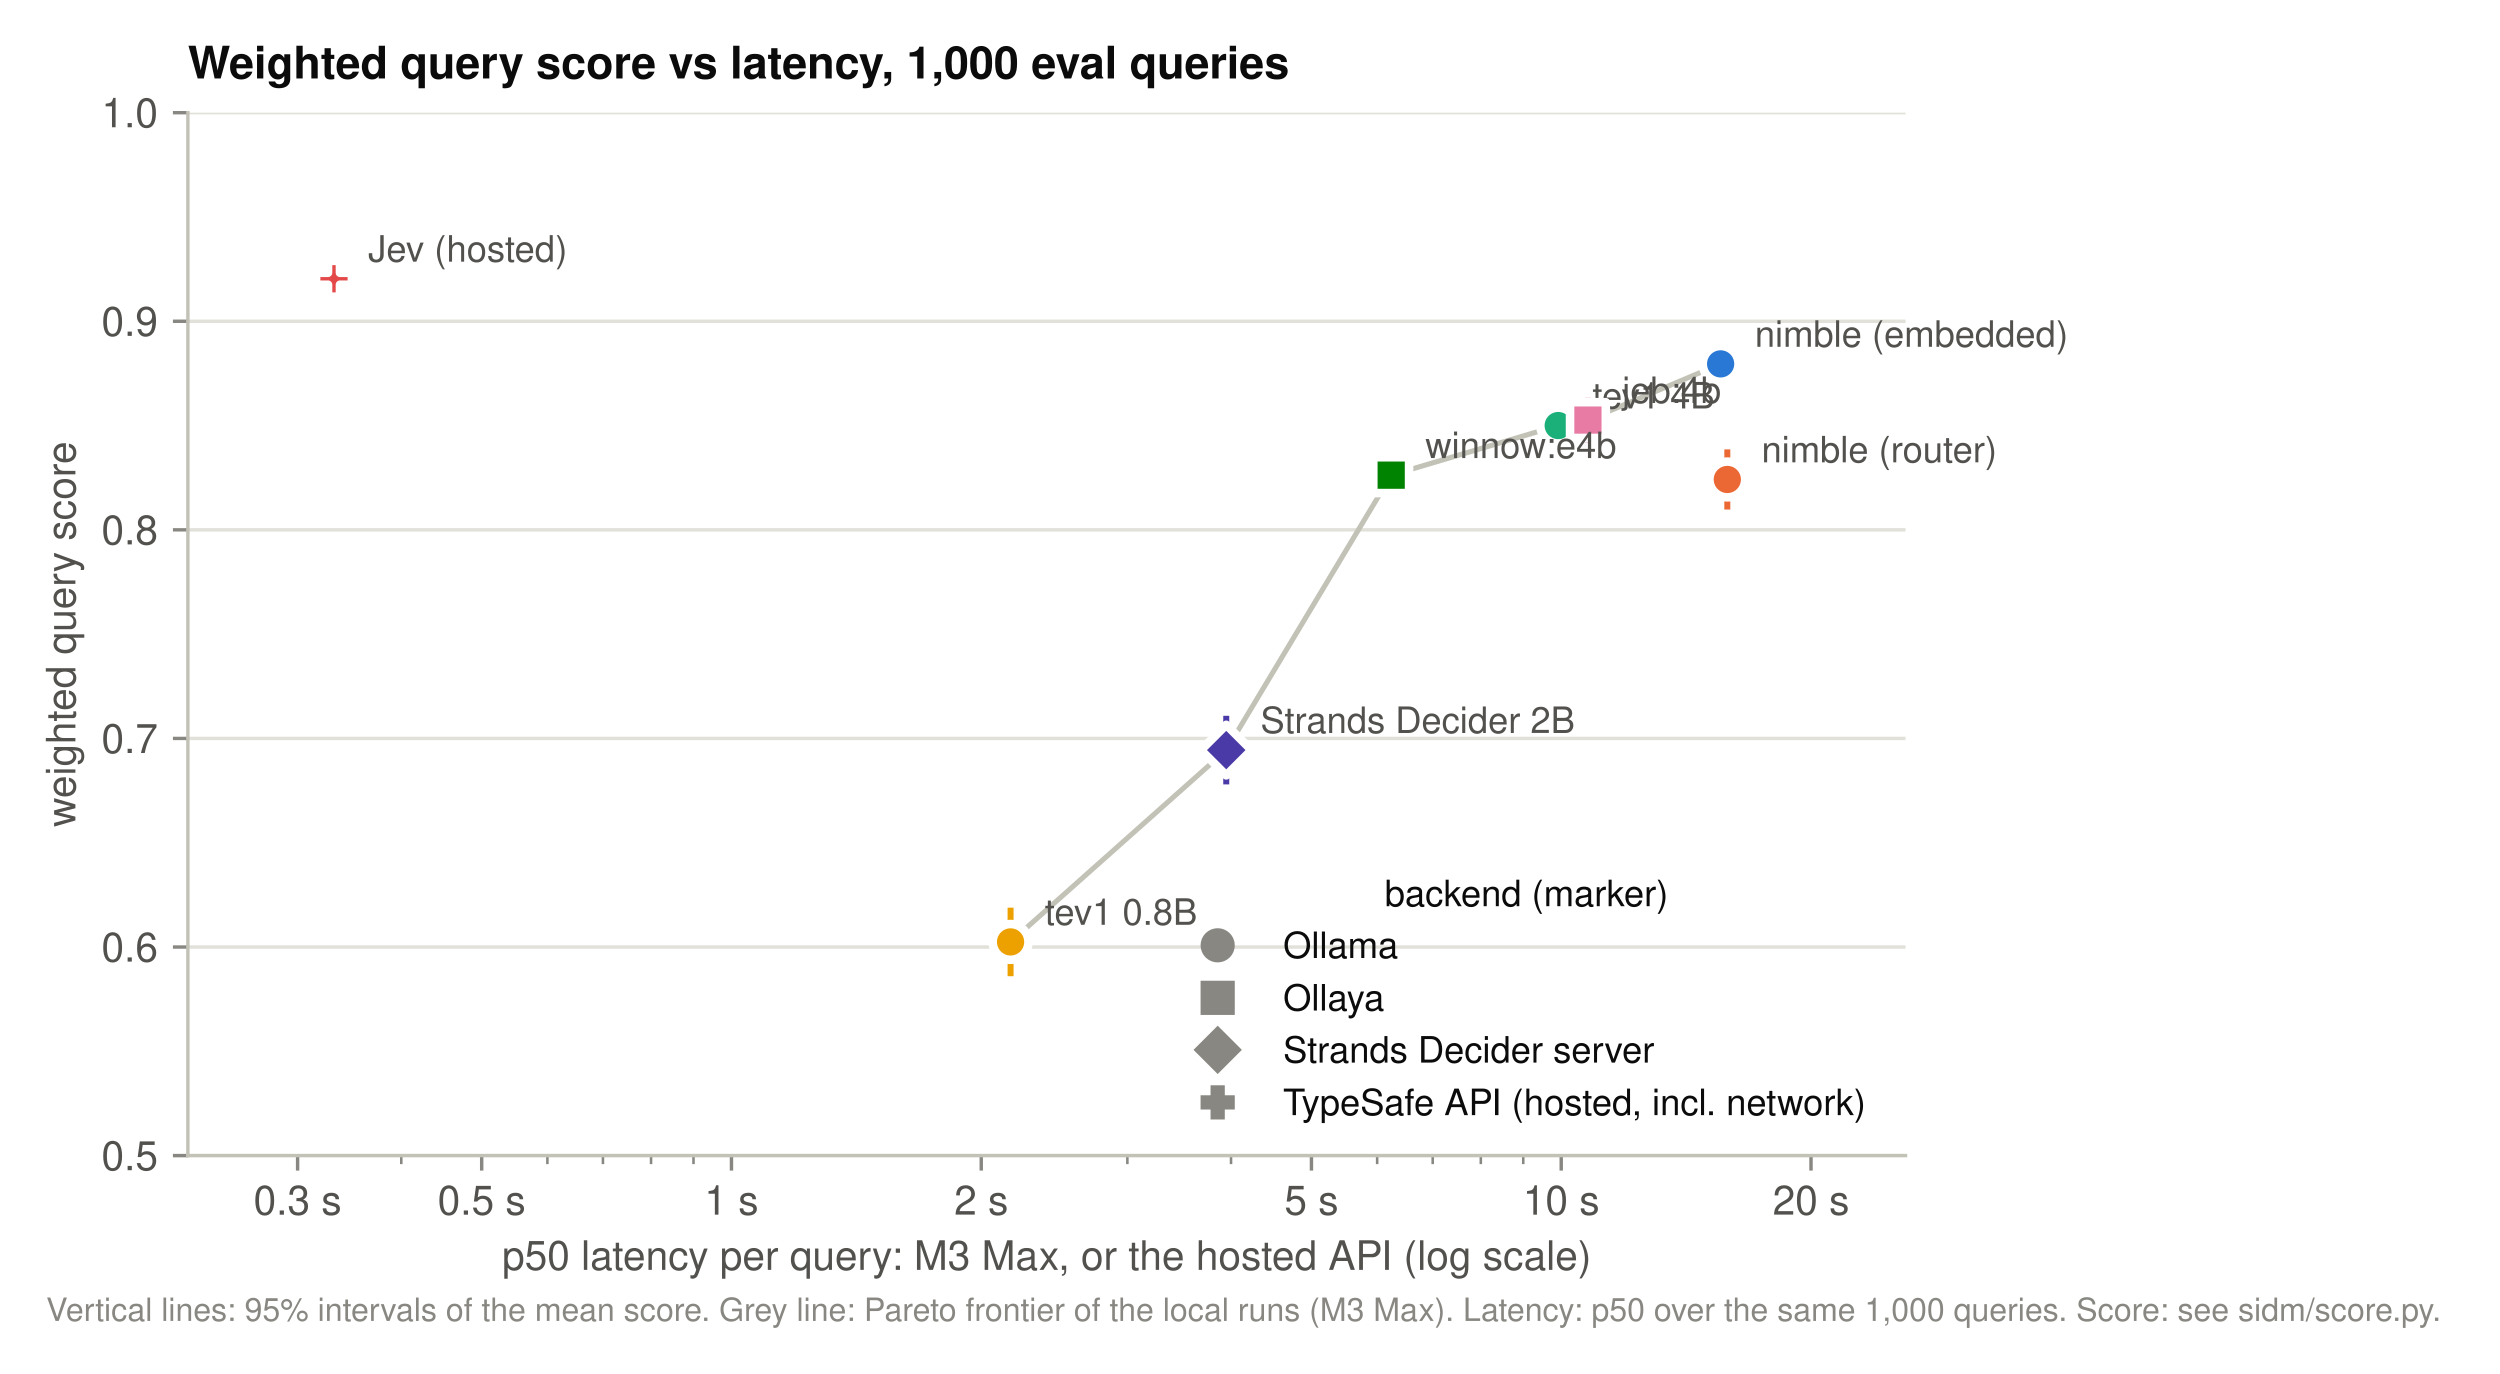
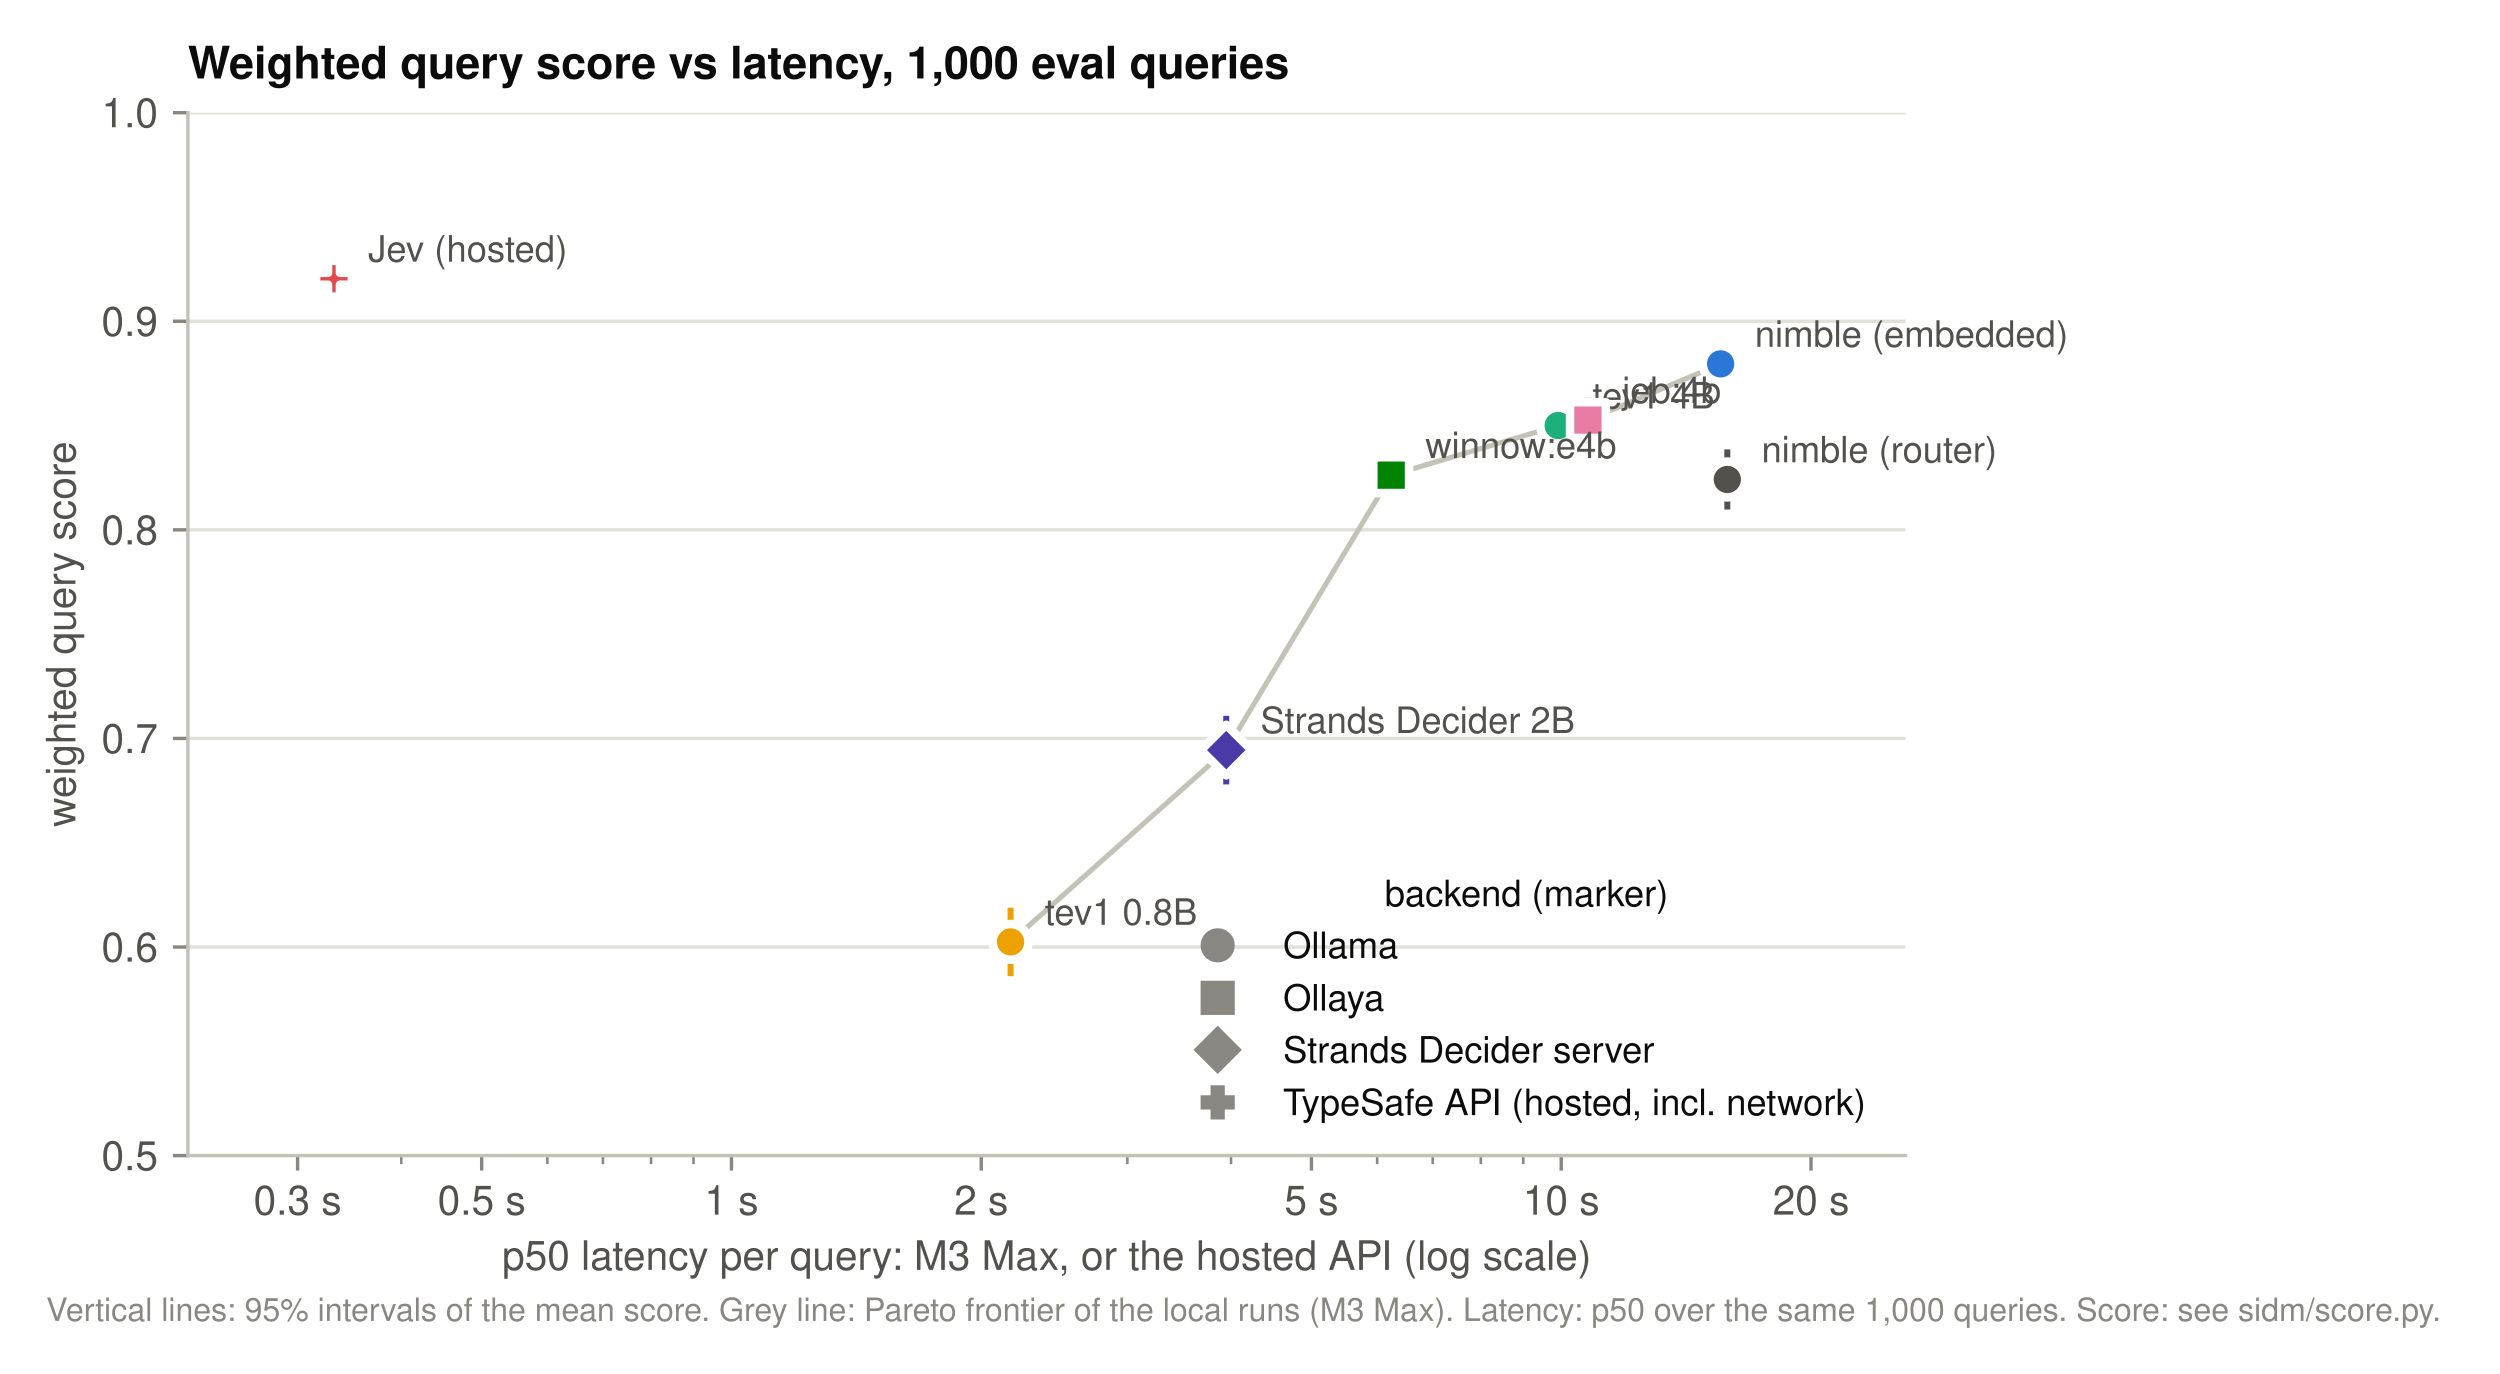
<svg xmlns="http://www.w3.org/2000/svg" xmlns:xlink="http://www.w3.org/1999/xlink" width="584.743pt" height="321.37pt" viewBox="0 0 584.743 321.37" version="1.1">
  <defs>
    <style type="text/css">*{stroke-linejoin: round; stroke-linecap: butt}</style>
  </defs>
  <g id="figure_1">
    <g id="patch_1">
      <path d="M 0 321.37  L 584.743 321.37  L 584.743 0  L 0 0  z " style="fill: #ffffff" />
    </g>
    <g id="axes_1">
      <g id="patch_2">
        <path d="M 43.944 270.293  L 445.704 270.293  L 445.704 26.357  L 43.944 26.357  z " style="fill: #ffffff" />
      </g>
      <g id="matplotlib.axis_1">
        <g id="xtick_1">
          <g id="line2d_1">
            <defs>
              <path id="mfe48f117c4" d="M 0 0  L 0 3.5  " style="stroke: #898781; stroke-width: 0.8" />
            </defs>
            <g>
              <use xlink:href="#mfe48f117c4" x="69.609" y="270.293" style="fill: #898781; stroke: #898781; stroke-width: 0.8" />
            </g>
          </g>
          <g id="text_1">
            <text style="fill: #52514e; font: 9.5px 'Helvetica', 'Arial', 'DejaVu Sans', 'Bitstream Vera Sans', 'Computer Modern Sans Serif', 'Lucida Grande', 'Verdana', 'Geneva', 'Lucid', 'Avant Garde', sans-serif; text-anchor: middle" x="69.609" y="284.107" transform="rotate(-0 69.60887 284.1075)">0.3 s</text>
          </g>
        </g>
        <g id="xtick_2">
          <g id="line2d_2">
            <g>
              <use xlink:href="#mfe48f117c4" x="112.665" y="270.293" style="fill: #898781; stroke: #898781; stroke-width: 0.8" />
            </g>
          </g>
          <g id="text_2">
            <text style="fill: #52514e; font: 9.5px 'Helvetica', 'Arial', 'DejaVu Sans', 'Bitstream Vera Sans', 'Computer Modern Sans Serif', 'Lucida Grande', 'Verdana', 'Geneva', 'Lucid', 'Avant Garde', sans-serif; text-anchor: middle" x="112.665" y="284.107" transform="rotate(-0 112.6649 284.1075)">0.5 s</text>
          </g>
        </g>
        <g id="xtick_3">
          <g id="line2d_3">
            <g>
              <use xlink:href="#mfe48f117c4" x="171.088" y="270.293" style="fill: #898781; stroke: #898781; stroke-width: 0.8" />
            </g>
          </g>
          <g id="text_3">
            <text style="fill: #52514e; font: 9.5px 'Helvetica', 'Arial', 'DejaVu Sans', 'Bitstream Vera Sans', 'Computer Modern Sans Serif', 'Lucida Grande', 'Verdana', 'Geneva', 'Lucid', 'Avant Garde', sans-serif; text-anchor: middle" x="171.088" y="284.107" transform="rotate(-0 171.0883 284.1075)">1 s</text>
          </g>
        </g>
        <g id="xtick_4">
          <g id="line2d_4">
            <g>
              <use xlink:href="#mfe48f117c4" x="229.512" y="270.293" style="fill: #898781; stroke: #898781; stroke-width: 0.8" />
            </g>
          </g>
          <g id="text_4">
            <text style="fill: #52514e; font: 9.5px 'Helvetica', 'Arial', 'DejaVu Sans', 'Bitstream Vera Sans', 'Computer Modern Sans Serif', 'Lucida Grande', 'Verdana', 'Geneva', 'Lucid', 'Avant Garde', sans-serif; text-anchor: middle" x="229.512" y="284.107" transform="rotate(-0 229.5117 284.1075)">2 s</text>
          </g>
        </g>
        <g id="xtick_5">
          <g id="line2d_5">
            <g>
              <use xlink:href="#mfe48f117c4" x="306.743" y="270.293" style="fill: #898781; stroke: #898781; stroke-width: 0.8" />
            </g>
          </g>
          <g id="text_5">
            <text style="fill: #52514e; font: 9.5px 'Helvetica', 'Arial', 'DejaVu Sans', 'Bitstream Vera Sans', 'Computer Modern Sans Serif', 'Lucida Grande', 'Verdana', 'Geneva', 'Lucid', 'Avant Garde', sans-serif; text-anchor: middle" x="306.743" y="284.107" transform="rotate(-0 306.7432 284.1075)">5 s</text>
          </g>
        </g>
        <g id="xtick_6">
          <g id="line2d_6">
            <g>
              <use xlink:href="#mfe48f117c4" x="365.167" y="270.293" style="fill: #898781; stroke: #898781; stroke-width: 0.8" />
            </g>
          </g>
          <g id="text_6">
            <text style="fill: #52514e; font: 9.5px 'Helvetica', 'Arial', 'DejaVu Sans', 'Bitstream Vera Sans', 'Computer Modern Sans Serif', 'Lucida Grande', 'Verdana', 'Geneva', 'Lucid', 'Avant Garde', sans-serif; text-anchor: middle" x="365.167" y="284.107" transform="rotate(-0 365.1666 284.1075)">10 s</text>
          </g>
        </g>
        <g id="xtick_7">
          <g id="line2d_7">
            <g>
              <use xlink:href="#mfe48f117c4" x="423.59" y="270.293" style="fill: #898781; stroke: #898781; stroke-width: 0.8" />
            </g>
          </g>
          <g id="text_7">
            <text style="fill: #52514e; font: 9.5px 'Helvetica', 'Arial', 'DejaVu Sans', 'Bitstream Vera Sans', 'Computer Modern Sans Serif', 'Lucida Grande', 'Verdana', 'Geneva', 'Lucid', 'Avant Garde', sans-serif; text-anchor: middle" x="423.59" y="284.107" transform="rotate(-0 423.59 284.1075)">20 s</text>
          </g>
        </g>
        <g id="xtick_8">
          <g id="line2d_8">
            <defs>
              <path id="m65a0caf0b0" d="M 0 0  L 0 2  " style="stroke: #898781; stroke-width: 0.6" />
            </defs>
            <g>
              <use xlink:href="#m65a0caf0b0" x="93.857" y="270.293" style="fill: #898781; stroke: #898781; stroke-width: 0.6" />
            </g>
          </g>
        </g>
        <g id="xtick_9">
          <g id="line2d_9">
            <g>
              <use xlink:href="#m65a0caf0b0" x="128.032" y="270.293" style="fill: #898781; stroke: #898781; stroke-width: 0.6" />
            </g>
          </g>
        </g>
        <g id="xtick_10">
          <g id="line2d_10">
            <g>
              <use xlink:href="#m65a0caf0b0" x="141.025" y="270.293" style="fill: #898781; stroke: #898781; stroke-width: 0.6" />
            </g>
          </g>
        </g>
        <g id="xtick_11">
          <g id="line2d_11">
            <g>
              <use xlink:href="#m65a0caf0b0" x="152.28" y="270.293" style="fill: #898781; stroke: #898781; stroke-width: 0.6" />
            </g>
          </g>
        </g>
        <g id="xtick_12">
          <g id="line2d_12">
            <g>
              <use xlink:href="#m65a0caf0b0" x="162.208" y="270.293" style="fill: #898781; stroke: #898781; stroke-width: 0.6" />
            </g>
          </g>
        </g>
        <g id="xtick_13">
          <g id="line2d_13">
            <g>
              <use xlink:href="#m65a0caf0b0" x="263.687" y="270.293" style="fill: #898781; stroke: #898781; stroke-width: 0.6" />
            </g>
          </g>
        </g>
        <g id="xtick_14">
          <g id="line2d_14">
            <g>
              <use xlink:href="#m65a0caf0b0" x="287.935" y="270.293" style="fill: #898781; stroke: #898781; stroke-width: 0.6" />
            </g>
          </g>
        </g>
        <g id="xtick_15">
          <g id="line2d_15">
            <g>
              <use xlink:href="#m65a0caf0b0" x="322.111" y="270.293" style="fill: #898781; stroke: #898781; stroke-width: 0.6" />
            </g>
          </g>
        </g>
        <g id="xtick_16">
          <g id="line2d_16">
            <g>
              <use xlink:href="#m65a0caf0b0" x="335.103" y="270.293" style="fill: #898781; stroke: #898781; stroke-width: 0.6" />
            </g>
          </g>
        </g>
        <g id="xtick_17">
          <g id="line2d_17">
            <g>
              <use xlink:href="#m65a0caf0b0" x="346.358" y="270.293" style="fill: #898781; stroke: #898781; stroke-width: 0.6" />
            </g>
          </g>
        </g>
        <g id="xtick_18">
          <g id="line2d_18">
            <g>
              <use xlink:href="#m65a0caf0b0" x="356.286" y="270.293" style="fill: #898781; stroke: #898781; stroke-width: 0.6" />
            </g>
          </g>
        </g>
        <g id="text_8">
          <text style="fill: #52514e; font: 9.5px 'Helvetica', 'Arial', 'DejaVu Sans', 'Bitstream Vera Sans', 'Computer Modern Sans Serif', 'Lucida Grande', 'Verdana', 'Geneva', 'Lucid', 'Avant Garde', sans-serif; text-anchor: middle" x="244.824" y="297.014" transform="rotate(-0 244.8239 297.0137)">p50 latency per query: M3 Max, or the hosted API (log scale)</text>
        </g>
      </g>
      <g id="matplotlib.axis_2">
        <g id="ytick_1">
          <g id="line2d_19">
            <path d="M 43.944 270.293  L 445.704 270.293  " clip-path="url(#p7a59d0e3da)" style="fill: none; stroke: #e1e0d9; stroke-width: 0.8; stroke-linecap: square" />
          </g>
          <g id="line2d_20">
            <defs>
              <path id="mfbda704cc7" d="M 0 0  L -3.5 0  " style="stroke: #898781; stroke-width: 0.8" />
            </defs>
            <g>
              <use xlink:href="#mfbda704cc7" x="43.944" y="270.293" style="fill: #898781; stroke: #898781; stroke-width: 0.8" />
            </g>
          </g>
          <g id="text_9">
            <text style="fill: #52514e; font: 9.5px 'Helvetica', 'Arial', 'DejaVu Sans', 'Bitstream Vera Sans', 'Computer Modern Sans Serif', 'Lucida Grande', 'Verdana', 'Geneva', 'Lucid', 'Avant Garde', sans-serif; text-anchor: end" x="36.944" y="273.7" transform="rotate(-0 36.94391 273.7001)">0.5</text>
          </g>
        </g>
        <g id="ytick_2">
          <g id="line2d_21">
            <path d="M 43.944 221.506  L 445.704 221.506  " clip-path="url(#p7a59d0e3da)" style="fill: none; stroke: #e1e0d9; stroke-width: 0.8; stroke-linecap: square" />
          </g>
          <g id="line2d_22">
            <g>
              <use xlink:href="#mfbda704cc7" x="43.944" y="221.506" style="fill: #898781; stroke: #898781; stroke-width: 0.8" />
            </g>
          </g>
          <g id="text_10">
            <text style="fill: #52514e; font: 9.5px 'Helvetica', 'Arial', 'DejaVu Sans', 'Bitstream Vera Sans', 'Computer Modern Sans Serif', 'Lucida Grande', 'Verdana', 'Geneva', 'Lucid', 'Avant Garde', sans-serif; text-anchor: end" x="36.944" y="224.913" transform="rotate(-0 36.94391 224.9129)">0.6</text>
          </g>
        </g>
        <g id="ytick_3">
          <g id="line2d_23">
            <path d="M 43.944 172.718  L 445.704 172.718  " clip-path="url(#p7a59d0e3da)" style="fill: none; stroke: #e1e0d9; stroke-width: 0.8; stroke-linecap: square" />
          </g>
          <g id="line2d_24">
            <g>
              <use xlink:href="#mfbda704cc7" x="43.944" y="172.718" style="fill: #898781; stroke: #898781; stroke-width: 0.8" />
            </g>
          </g>
          <g id="text_11">
            <text style="fill: #52514e; font: 9.5px 'Helvetica', 'Arial', 'DejaVu Sans', 'Bitstream Vera Sans', 'Computer Modern Sans Serif', 'Lucida Grande', 'Verdana', 'Geneva', 'Lucid', 'Avant Garde', sans-serif; text-anchor: end" x="36.944" y="176.126" transform="rotate(-0 36.94391 176.1257)">0.7</text>
          </g>
        </g>
        <g id="ytick_4">
          <g id="line2d_25">
            <path d="M 43.944 123.931  L 445.704 123.931  " clip-path="url(#p7a59d0e3da)" style="fill: none; stroke: #e1e0d9; stroke-width: 0.8; stroke-linecap: square" />
          </g>
          <g id="line2d_26">
            <g>
              <use xlink:href="#mfbda704cc7" x="43.944" y="123.931" style="fill: #898781; stroke: #898781; stroke-width: 0.8" />
            </g>
          </g>
          <g id="text_12">
            <text style="fill: #52514e; font: 9.5px 'Helvetica', 'Arial', 'DejaVu Sans', 'Bitstream Vera Sans', 'Computer Modern Sans Serif', 'Lucida Grande', 'Verdana', 'Geneva', 'Lucid', 'Avant Garde', sans-serif; text-anchor: end" x="36.944" y="127.339" transform="rotate(-0 36.94391 127.3385)">0.8</text>
          </g>
        </g>
        <g id="ytick_5">
          <g id="line2d_27">
            <path d="M 43.944 75.144  L 445.704 75.144  " clip-path="url(#p7a59d0e3da)" style="fill: none; stroke: #e1e0d9; stroke-width: 0.8; stroke-linecap: square" />
          </g>
          <g id="line2d_28">
            <g>
              <use xlink:href="#mfbda704cc7" x="43.944" y="75.144" style="fill: #898781; stroke: #898781; stroke-width: 0.8" />
            </g>
          </g>
          <g id="text_13">
            <text style="fill: #52514e; font: 9.5px 'Helvetica', 'Arial', 'DejaVu Sans', 'Bitstream Vera Sans', 'Computer Modern Sans Serif', 'Lucida Grande', 'Verdana', 'Geneva', 'Lucid', 'Avant Garde', sans-serif; text-anchor: end" x="36.944" y="78.551" transform="rotate(-0 36.94391 78.5513)">0.9</text>
          </g>
        </g>
        <g id="ytick_6">
          <g id="line2d_29">
            <path d="M 43.944 26.357  L 445.704 26.357  " clip-path="url(#p7a59d0e3da)" style="fill: none; stroke: #e1e0d9; stroke-width: 0.8; stroke-linecap: square" />
          </g>
          <g id="line2d_30">
            <g>
              <use xlink:href="#mfbda704cc7" x="43.944" y="26.357" style="fill: #898781; stroke: #898781; stroke-width: 0.8" />
            </g>
          </g>
          <g id="text_14">
            <text style="fill: #52514e; font: 9.5px 'Helvetica', 'Arial', 'DejaVu Sans', 'Bitstream Vera Sans', 'Computer Modern Sans Serif', 'Lucida Grande', 'Verdana', 'Geneva', 'Lucid', 'Avant Garde', sans-serif; text-anchor: end" x="36.944" y="29.764" transform="rotate(-0 36.94391 29.7641)">1.0</text>
          </g>
        </g>
        <g id="text_15">
          <text style="fill: #52514e; font: 9.5px 'Helvetica', 'Arial', 'DejaVu Sans', 'Bitstream Vera Sans', 'Computer Modern Sans Serif', 'Lucida Grande', 'Verdana', 'Geneva', 'Lucid', 'Avant Garde', sans-serif; text-anchor: middle" x="17.637" y="148.325" transform="rotate(-90 17.63703 148.3247)">weighted query score</text>
        </g>
      </g>
      <g id="line2d_31">
        <path d="M 236.371 220.312  L 286.814 175.445  L 325.395 111.141  L 364.461 99.536  L 371.412 98.256  L 402.452 85.111  " clip-path="url(#p7a59d0e3da)" style="fill: none; stroke: #c3c2b7; stroke-width: 1.2; stroke-linecap: square" />
      </g>
      <g id="LineCollection_1">
        <path d="M 78.119 68.632  L 78.119 61.768  " clip-path="url(#p7a59d0e3da)" style="fill: none; stroke: #e34948; stroke-width: 1.4" />
      </g>
      <g id="LineCollection_2">
        <path d="M 402.452 90.05  L 402.452 80.173  " clip-path="url(#p7a59d0e3da)" style="fill: none; stroke: #2a78d6; stroke-width: 1.4" />
      </g>
      <g id="LineCollection_3">
-         <path d="M 404.014 119.186  L 404.014 105.107  " clip-path="url(#p7a59d0e3da)" style="fill: none; stroke: #eb6834; stroke-width: 1.4" />
+         <path d="M 404.014 119.186  L 404.014 105.107  " clip-path="url(#p7a59d0e3da)" style="fill: none; stroke: #52514e; stroke-width: 1.4" />
      </g>
      <g id="LineCollection_4">
        <path d="M 364.461 104.115  L 364.461 94.957  " clip-path="url(#p7a59d0e3da)" style="fill: none; stroke: #1baf7a; stroke-width: 1.4" />
      </g>
      <g id="LineCollection_5">
        <path d="M 236.371 228.326  L 236.371 212.297  " clip-path="url(#p7a59d0e3da)" style="fill: none; stroke: #eda100; stroke-width: 1.4" />
      </g>
      <g id="LineCollection_6">
        <path d="M 371.412 103.47  L 371.412 93.043  " clip-path="url(#p7a59d0e3da)" style="fill: none; stroke: #e87ba4; stroke-width: 1.4" />
      </g>
      <g id="LineCollection_7">
        <path d="M 325.395 115.477  L 325.395 106.804  " clip-path="url(#p7a59d0e3da)" style="fill: none; stroke: #008300; stroke-width: 1.4" />
      </g>
      <g id="LineCollection_8">
        <path d="M 286.814 183.469  L 286.814 167.422  " clip-path="url(#p7a59d0e3da)" style="fill: none; stroke: #4a3aa7; stroke-width: 1.4" />
      </g>
      <g id="patch_3">
        <path d="M 43.944 270.293  L 43.944 26.357  " style="fill: none; stroke: #c3c2b7; stroke-width: 0.8; stroke-linejoin: miter; stroke-linecap: square" />
      </g>
      <g id="patch_4">
        <path d="M 43.944 270.293  L 445.704 270.293  " style="fill: none; stroke: #c3c2b7; stroke-width: 0.8; stroke-linejoin: miter; stroke-linecap: square" />
      </g>
      <g id="PathCollection_1">
        <defs>
          <path id="m55cbec0823" d="M -1.394 4.183  L 1.394 4.183  L 1.394 1.394  L 4.183 1.394  L 4.183 -1.394  L 1.394 -1.394  L 1.394 -4.183  L -1.394 -4.183  L -1.394 -1.394  L -4.183 -1.394  L -4.183 1.394  L -1.394 1.394  z " style="stroke: #ffffff; stroke-width: 2" />
        </defs>
        <g clip-path="url(#p7a59d0e3da)">
          <use xlink:href="#m55cbec0823" x="78.119" y="65.2" style="fill: #e34948; stroke: #ffffff; stroke-width: 2" />
        </g>
      </g>
      <g id="text_16">
        <text style="fill: #52514e; font: 8.5px 'Helvetica', 'Arial', 'DejaVu Sans', 'Bitstream Vera Sans', 'Computer Modern Sans Serif', 'Lucida Grande', 'Verdana', 'Geneva', 'Lucid', 'Avant Garde', sans-serif; text-anchor: start" x="86.119" y="61.2" transform="rotate(-0 86.1194 61.19979)">Jev (hosted)</text>
      </g>
      <g id="PathCollection_2">
        <defs>
          <path id="m7345d1a104" d="M 0 4.183  C 1.109 4.183 2.174 3.743 2.958 2.958  C 3.743 2.174 4.183 1.109 4.183 0  C 4.183 -1.109 3.743 -2.174 2.958 -2.958  C 2.174 -3.743 1.109 -4.183 0 -4.183  C -1.109 -4.183 -2.174 -3.743 -2.958 -2.958  C -3.743 -2.174 -4.183 -1.109 -4.183 0  C -4.183 1.109 -3.743 2.174 -2.958 2.958  C -2.174 3.743 -1.109 4.183 0 4.183  z " style="stroke: #ffffff; stroke-width: 2" />
        </defs>
        <g clip-path="url(#p7a59d0e3da)">
          <use xlink:href="#m7345d1a104" x="402.452" y="85.111" style="fill: #2a78d6; stroke: #ffffff; stroke-width: 2" />
        </g>
      </g>
      <g id="text_17">
        <text style="fill: #52514e; font: 8.5px 'Helvetica', 'Arial', 'DejaVu Sans', 'Bitstream Vera Sans', 'Computer Modern Sans Serif', 'Lucida Grande', 'Verdana', 'Geneva', 'Lucid', 'Avant Garde', sans-serif; text-anchor: start" x="410.452" y="81.111" transform="rotate(-0 410.4519 81.11122)">nimble (embedded)</text>
      </g>
      <g id="PathCollection_3">
        <defs>
-           <path id="m7d541d04cf" d="M 0 4.183  C 1.109 4.183 2.174 3.743 2.958 2.958  C 3.743 2.174 4.183 1.109 4.183 0  C 4.183 -1.109 3.743 -2.174 2.958 -2.958  C 2.174 -3.743 1.109 -4.183 0 -4.183  C -1.109 -4.183 -2.174 -3.743 -2.958 -2.958  C -3.743 -2.174 -4.183 -1.109 -4.183 0  C -4.183 1.109 -3.743 2.174 -2.958 2.958  C -2.174 3.743 -1.109 4.183 0 4.183  z " style="stroke: #ffffff; stroke-width: 2" />
-         </defs>
-         <g clip-path="url(#p7a59d0e3da)">
-           <use xlink:href="#m7d541d04cf" x="404.014" y="112.147" style="fill: #eb6834; stroke: #ffffff; stroke-width: 2" />
+           <path id="md1af165ce3" d="M 0 4.183  C 1.109 4.183 2.174 3.743 2.958 2.958  C 3.743 2.174 4.183 1.109 4.183 0  C 4.183 -1.109 3.743 -2.174 2.958 -2.958  C 2.174 -3.743 1.109 -4.183 0 -4.183  C -1.109 -4.183 -2.174 -3.743 -2.958 -2.958  C -3.743 -2.174 -4.183 -1.109 -4.183 0  C -4.183 1.109 -3.743 2.174 -2.958 2.958  C -2.174 3.743 -1.109 4.183 0 4.183  z " style="stroke: #ffffff; stroke-width: 2" />
+         </defs>
+         <g clip-path="url(#p7a59d0e3da)">
+           <use xlink:href="#md1af165ce3" x="404.014" y="112.147" style="fill: #52514e; stroke: #ffffff; stroke-width: 2" />
        </g>
      </g>
      <g id="text_18">
        <text style="fill: #52514e; font: 8.5px 'Helvetica', 'Arial', 'DejaVu Sans', 'Bitstream Vera Sans', 'Computer Modern Sans Serif', 'Lucida Grande', 'Verdana', 'Geneva', 'Lucid', 'Avant Garde', sans-serif; text-anchor: start" x="412.014" y="108.147" transform="rotate(-0 412.0135 108.1465)">nimble (router)</text>
      </g>
      <g id="PathCollection_4">
        <defs>
          <path id="mab2448efdc" d="M 0 4.183  C 1.109 4.183 2.174 3.743 2.958 2.958  C 3.743 2.174 4.183 1.109 4.183 0  C 4.183 -1.109 3.743 -2.174 2.958 -2.958  C 2.174 -3.743 1.109 -4.183 0 -4.183  C -1.109 -4.183 -2.174 -3.743 -2.958 -2.958  C -3.743 -2.174 -4.183 -1.109 -4.183 0  C -4.183 1.109 -3.743 2.174 -2.958 2.958  C -2.174 3.743 -1.109 4.183 0 4.183  z " style="stroke: #ffffff; stroke-width: 2" />
        </defs>
        <g clip-path="url(#p7a59d0e3da)">
          <use xlink:href="#mab2448efdc" x="364.461" y="99.536" style="fill: #1baf7a; stroke: #ffffff; stroke-width: 2" />
        </g>
      </g>
      <g id="text_19">
        <text style="fill: #52514e; font: 8.5px 'Helvetica', 'Arial', 'DejaVu Sans', 'Bitstream Vera Sans', 'Computer Modern Sans Serif', 'Lucida Grande', 'Verdana', 'Geneva', 'Lucid', 'Avant Garde', sans-serif; text-anchor: start" x="372.461" y="95.536" transform="rotate(-0 372.461 95.53605)">tev1 4B</text>
      </g>
      <g id="PathCollection_5">
        <defs>
          <path id="m73e20fe75e" d="M 0 4.183  C 1.109 4.183 2.174 3.743 2.958 2.958  C 3.743 2.174 4.183 1.109 4.183 0  C 4.183 -1.109 3.743 -2.174 2.958 -2.958  C 2.174 -3.743 1.109 -4.183 0 -4.183  C -1.109 -4.183 -2.174 -3.743 -2.958 -2.958  C -3.743 -2.174 -4.183 -1.109 -4.183 0  C -4.183 1.109 -3.743 2.174 -2.958 2.958  C -2.174 3.743 -1.109 4.183 0 4.183  z " style="stroke: #ffffff; stroke-width: 2" />
        </defs>
        <g clip-path="url(#p7a59d0e3da)">
          <use xlink:href="#m73e20fe75e" x="236.371" y="220.312" style="fill: #eda100; stroke: #ffffff; stroke-width: 2" />
        </g>
      </g>
      <g id="text_20">
        <text style="fill: #52514e; font: 8.5px 'Helvetica', 'Arial', 'DejaVu Sans', 'Bitstream Vera Sans', 'Computer Modern Sans Serif', 'Lucida Grande', 'Verdana', 'Geneva', 'Lucid', 'Avant Garde', sans-serif; text-anchor: start" x="244.371" y="216.312" transform="rotate(-0 244.3707 216.3115)">tev1 0.8B</text>
      </g>
      <g id="PathCollection_6">
        <defs>
          <path id="m01c387eda3" d="M -4.183 4.183  L 4.183 4.183  L 4.183 -4.183  L -4.183 -4.183  z " style="stroke: #ffffff; stroke-width: 2" />
        </defs>
        <g clip-path="url(#p7a59d0e3da)">
          <use xlink:href="#m01c387eda3" x="371.412" y="98.256" style="fill: #e87ba4; stroke: #ffffff; stroke-width: 2" />
        </g>
      </g>
      <g id="text_21">
        <text style="fill: #52514e; font: 8.5px 'Helvetica', 'Arial', 'DejaVu Sans', 'Bitstream Vera Sans', 'Computer Modern Sans Serif', 'Lucida Grande', 'Verdana', 'Geneva', 'Lucid', 'Avant Garde', sans-serif; text-anchor: start" x="379.412" y="94.256" transform="rotate(-0 379.4125 94.25642)">jeb:4b</text>
      </g>
      <g id="PathCollection_7">
        <defs>
          <path id="mec9a3d1fc0" d="M -4.183 4.183  L 4.183 4.183  L 4.183 -4.183  L -4.183 -4.183  z " style="stroke: #ffffff; stroke-width: 2" />
        </defs>
        <g clip-path="url(#p7a59d0e3da)">
          <use xlink:href="#mec9a3d1fc0" x="325.395" y="111.141" style="fill: #008300; stroke: #ffffff; stroke-width: 2" />
        </g>
      </g>
      <g id="text_22">
        <text style="fill: #52514e; font: 8.5px 'Helvetica', 'Arial', 'DejaVu Sans', 'Bitstream Vera Sans', 'Computer Modern Sans Serif', 'Lucida Grande', 'Verdana', 'Geneva', 'Lucid', 'Avant Garde', sans-serif; text-anchor: start" x="333.395" y="107.141" transform="rotate(-0 333.3946 107.1407)">winnow:e4b</text>
      </g>
      <g id="PathCollection_8">
        <defs>
          <path id="mf32154e1c8" d="M -0 5.916  L 5.916 0  L 0 -5.916  L -5.916 -0  z " style="stroke: #ffffff; stroke-width: 2" />
        </defs>
        <g clip-path="url(#p7a59d0e3da)">
          <use xlink:href="#mf32154e1c8" x="286.814" y="175.445" style="fill: #4a3aa7; stroke: #ffffff; stroke-width: 2" />
        </g>
      </g>
      <g id="text_23">
        <text style="fill: #52514e; font: 8.5px 'Helvetica', 'Arial', 'DejaVu Sans', 'Bitstream Vera Sans', 'Computer Modern Sans Serif', 'Lucida Grande', 'Verdana', 'Geneva', 'Lucid', 'Avant Garde', sans-serif; text-anchor: start" x="294.814" y="171.445" transform="rotate(-0 294.814 171.4455)">Strands Decider 2B</text>
      </g>
      <g id="text_24">
        <text style="fill: #0b0b0b; font: 700 10.5px 'Helvetica', 'Arial', 'DejaVu Sans', 'Bitstream Vera Sans', 'Computer Modern Sans Serif', 'Lucida Grande', 'Verdana', 'Geneva', 'Lucid', 'Avant Garde', sans-serif; text-anchor: start" x="43.944" y="18.357" transform="rotate(-0 43.94391 18.35672)">Weighted query score vs latency, 1,000 eval queries</text>
      </g>
      <g id="legend_1">
        <g id="text_25">
          <text style="fill: #0b0b0b; font: 8.5px 'Helvetica', 'Arial', 'DejaVu Sans', 'Bitstream Vera Sans', 'Computer Modern Sans Serif', 'Lucida Grande', 'Verdana', 'Geneva', 'Lucid', 'Avant Garde', sans-serif; text-anchor: start" x="323.882" y="211.961" transform="rotate(-0 323.8823 211.9615)">backend (marker)</text>
        </g>
        <g id="line2d_32">
          <defs>
            <path id="m20682d3e0f" d="M 0 3.5  C 0.928 3.5 1.819 3.131 2.475 2.475  C 3.131 1.819 3.5 0.928 3.5 0  C 3.5 -0.928 3.131 -1.819 2.475 -2.475  C 1.819 -3.131 0.928 -3.5 0 -3.5  C -0.928 -3.5 -1.819 -3.131 -2.475 -2.475  C -3.131 -1.819 -3.5 -0.928 -3.5 0  C -3.5 0.928 -3.131 1.819 -2.475 2.475  C -1.819 3.131 -0.928 3.5 0 3.5  z " style="stroke: #898781" />
          </defs>
          <g>
            <use xlink:href="#m20682d3e0f" x="284.811" y="221.106" style="fill: #898781; stroke: #898781" />
          </g>
        </g>
        <g id="text_26">
          <text style="fill: #0b0b0b; font: 8.5px 'Helvetica', 'Arial', 'DejaVu Sans', 'Bitstream Vera Sans', 'Computer Modern Sans Serif', 'Lucida Grande', 'Verdana', 'Geneva', 'Lucid', 'Avant Garde', sans-serif; text-anchor: start" x="300.111" y="224.081" transform="rotate(-0 300.1109 224.0806)">Ollama</text>
        </g>
        <g id="line2d_33">
          <defs>
            <path id="maf56c9fa60" d="M -3.5 3.5  L 3.5 3.5  L 3.5 -3.5  L -3.5 -3.5  z " style="stroke: #898781; stroke-linejoin: miter" />
          </defs>
          <g>
            <use xlink:href="#maf56c9fa60" x="284.811" y="233.391" style="fill: #898781; stroke: #898781; stroke-linejoin: miter" />
          </g>
        </g>
        <g id="text_27">
          <text style="fill: #0b0b0b; font: 8.5px 'Helvetica', 'Arial', 'DejaVu Sans', 'Bitstream Vera Sans', 'Computer Modern Sans Serif', 'Lucida Grande', 'Verdana', 'Geneva', 'Lucid', 'Avant Garde', sans-serif; text-anchor: start" x="300.111" y="236.366" transform="rotate(-0 300.1109 236.3658)">Ollaya</text>
        </g>
        <g id="line2d_34">
          <defs>
            <path id="mb989921103" d="M -0 4.95  L 4.95 0  L 0 -4.95  L -4.95 -0  z " style="stroke: #898781; stroke-linejoin: miter" />
          </defs>
          <g>
            <use xlink:href="#mb989921103" x="284.811" y="245.56" style="fill: #898781; stroke: #898781; stroke-linejoin: miter" />
          </g>
        </g>
        <g id="text_28">
          <text style="fill: #0b0b0b; font: 8.5px 'Helvetica', 'Arial', 'DejaVu Sans', 'Bitstream Vera Sans', 'Computer Modern Sans Serif', 'Lucida Grande', 'Verdana', 'Geneva', 'Lucid', 'Avant Garde', sans-serif; text-anchor: start" x="300.111" y="248.535" transform="rotate(-0 300.1109 248.5354)">Strands Decider server</text>
        </g>
        <g id="line2d_35">
          <defs>
            <path id="mffddb95e78" d="M -1.167 3.5  L 1.167 3.5  L 1.167 1.167  L 3.5 1.167  L 3.5 -1.167  L 1.167 -1.167  L 1.167 -3.5  L -1.167 -3.5  L -1.167 -1.167  L -3.5 -1.167  L -3.5 1.167  L -1.167 1.167  z " style="stroke: #898781; stroke-linejoin: miter" />
          </defs>
          <g>
            <use xlink:href="#mffddb95e78" x="284.811" y="257.846" style="fill: #898781; stroke: #898781; stroke-linejoin: miter" />
          </g>
        </g>
        <g id="text_29">
          <text style="fill: #0b0b0b; font: 8.5px 'Helvetica', 'Arial', 'DejaVu Sans', 'Bitstream Vera Sans', 'Computer Modern Sans Serif', 'Lucida Grande', 'Verdana', 'Geneva', 'Lucid', 'Avant Garde', sans-serif; text-anchor: start" x="300.111" y="260.821" transform="rotate(-0 300.1109 260.8205)">TypeSafe API (hosted, incl. network)</text>
        </g>
      </g>
    </g>
    <g id="text_30">
      <text style="fill: #898781; font: 7.5px 'Helvetica', 'Arial', 'DejaVu Sans', 'Bitstream Vera Sans', 'Computer Modern Sans Serif', 'Lucida Grande', 'Verdana', 'Geneva', 'Lucid', 'Avant Garde', sans-serif; text-anchor: start" x="10.8" y="308.962" transform="rotate(-0 10.8 308.9622)">Vertical lines: 95% intervals of the mean score. Grey line: Pareto frontier of the local runs (M3 Max). Latency: p50 over the same 1,000 queries. Score: see sidm/score.py.</text>
    </g>
  </g>
  <defs>
    <clipPath id="p7a59d0e3da">
      <rect x="43.944" y="26.357" width="401.76" height="243.936" />
    </clipPath>
  </defs>
</svg>
